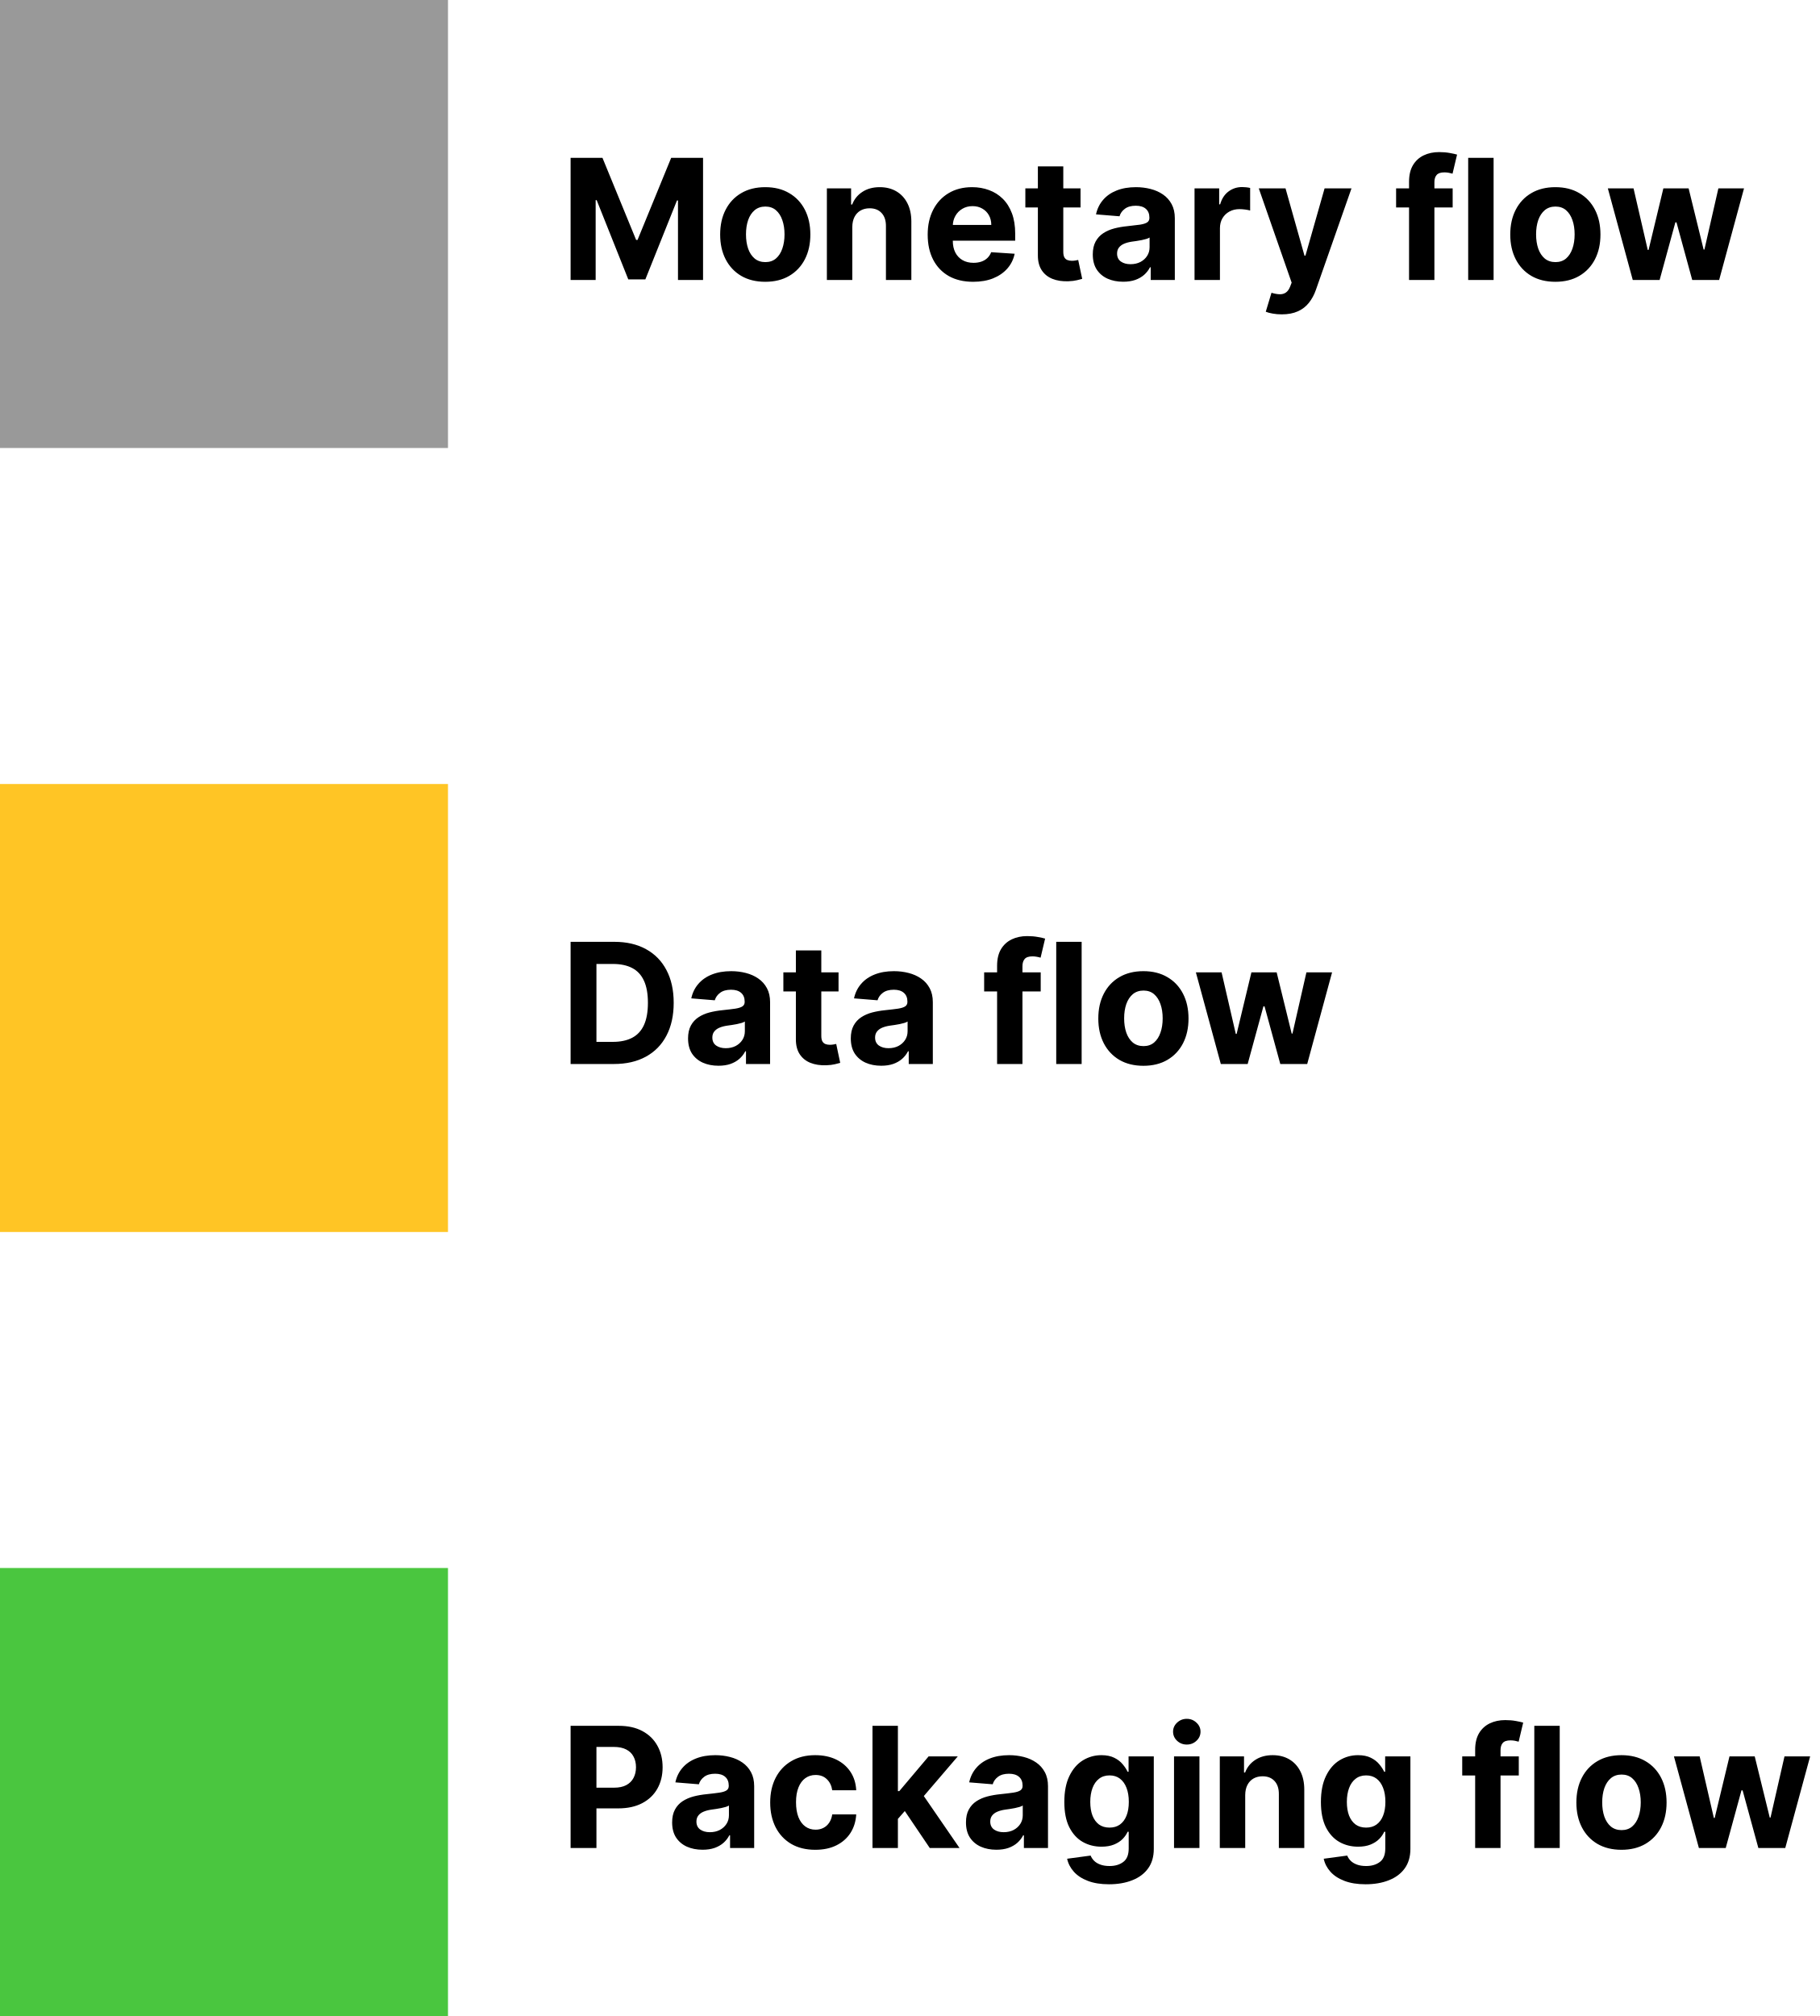
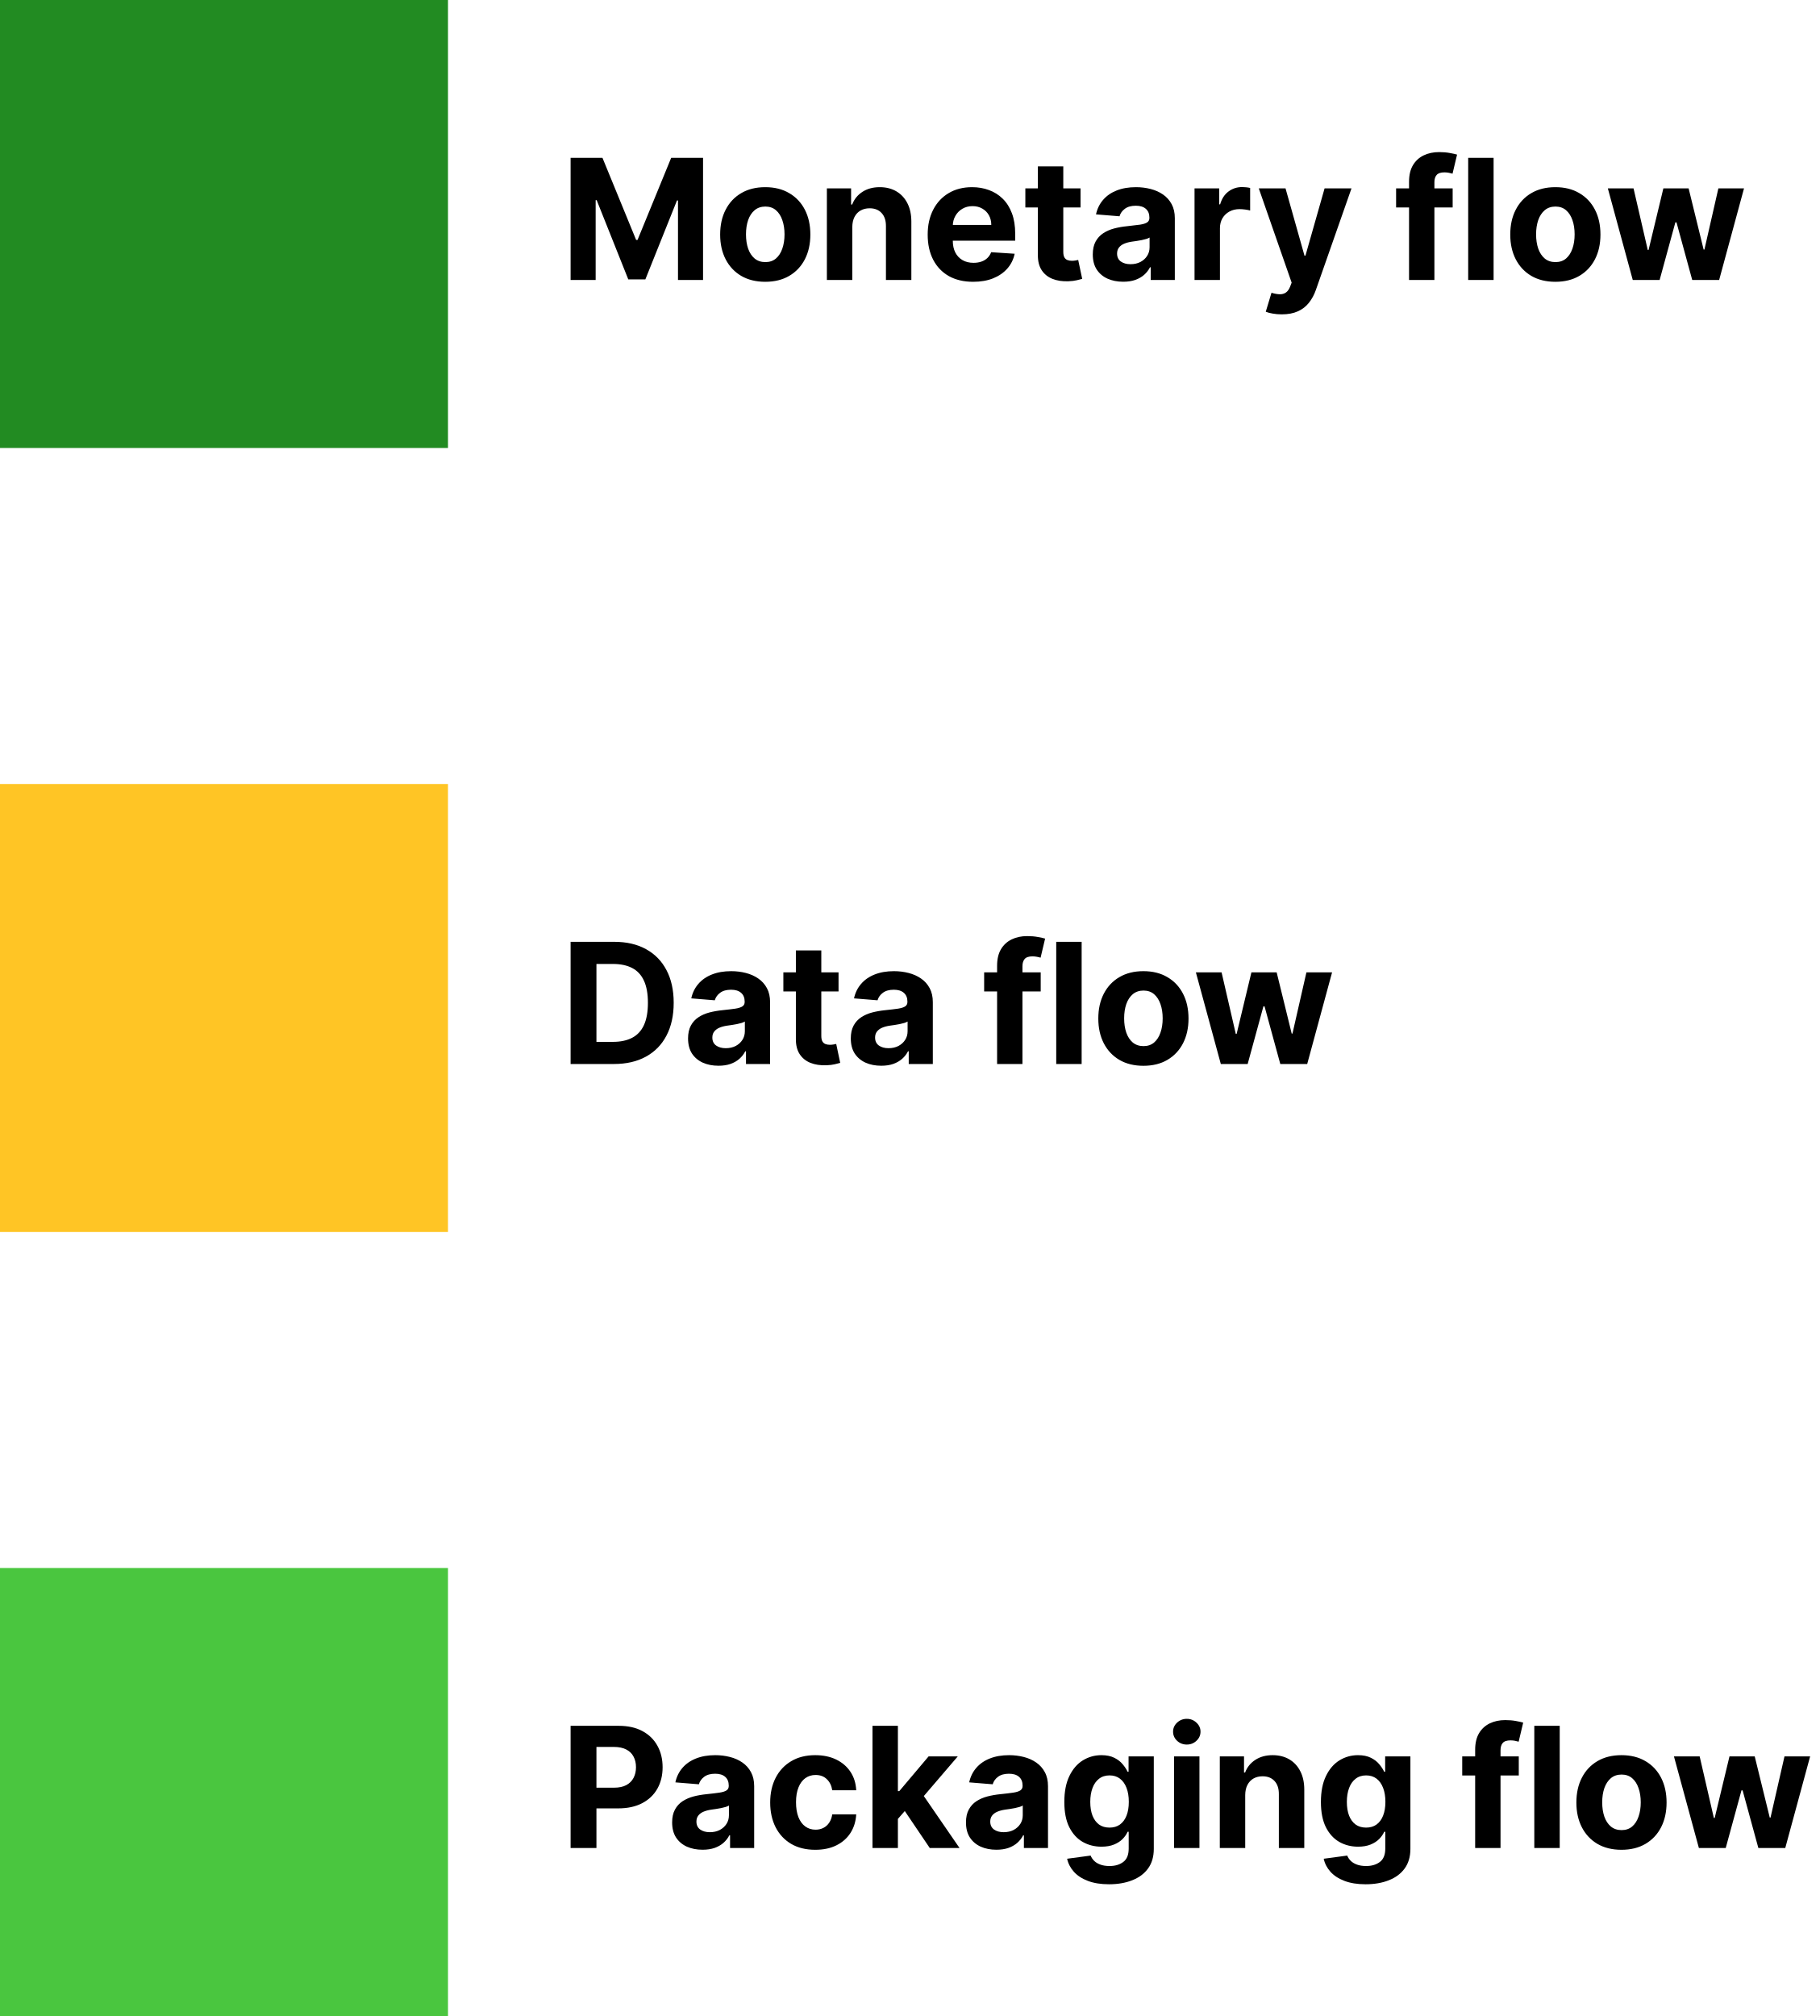
<svg xmlns="http://www.w3.org/2000/svg" width="130" height="144" viewBox="0 0 130 144" fill="none">
-   <rect width="32" height="32" fill="#999999" />
+   <rect width="32" height="32" fill="#228B22" />
  <path d="M40.758 11.273H43.034L45.438 17.136H45.54L47.943 11.273H50.219V20H48.429V14.32H48.356L46.098 19.957H44.879L42.621 14.298H42.548V20H40.758V11.273ZM54.662 20.128C54 20.128 53.428 19.987 52.945 19.706C52.465 19.422 52.094 19.027 51.833 18.521C51.571 18.013 51.441 17.423 51.441 16.753C51.441 16.077 51.571 15.486 51.833 14.98C52.094 14.472 52.465 14.077 52.945 13.796C53.428 13.511 54 13.369 54.662 13.369C55.324 13.369 55.895 13.511 56.375 13.796C56.858 14.077 57.23 14.472 57.492 14.98C57.753 15.486 57.884 16.077 57.884 16.753C57.884 17.423 57.753 18.013 57.492 18.521C57.23 19.027 56.858 19.422 56.375 19.706C55.895 19.987 55.324 20.128 54.662 20.128ZM54.671 18.722C54.972 18.722 55.223 18.636 55.425 18.466C55.627 18.293 55.779 18.057 55.881 17.759C55.986 17.46 56.039 17.121 56.039 16.74C56.039 16.359 55.986 16.02 55.881 15.722C55.779 15.423 55.627 15.188 55.425 15.014C55.223 14.841 54.972 14.754 54.671 14.754C54.367 14.754 54.111 14.841 53.904 15.014C53.699 15.188 53.544 15.423 53.439 15.722C53.337 16.02 53.286 16.359 53.286 16.74C53.286 17.121 53.337 17.46 53.439 17.759C53.544 18.057 53.699 18.293 53.904 18.466C54.111 18.636 54.367 18.722 54.671 18.722ZM60.88 16.216V20H59.064V13.454H60.794V14.609H60.871C61.016 14.229 61.259 13.928 61.6 13.706C61.941 13.482 62.354 13.369 62.84 13.369C63.294 13.369 63.691 13.469 64.029 13.668C64.367 13.867 64.63 14.151 64.817 14.52C65.005 14.886 65.098 15.324 65.098 15.832V20H63.283V16.156C63.286 15.756 63.184 15.443 62.976 15.219C62.769 14.992 62.483 14.878 62.12 14.878C61.875 14.878 61.659 14.93 61.472 15.036C61.287 15.141 61.142 15.294 61.037 15.496C60.935 15.695 60.883 15.935 60.88 16.216ZM69.512 20.128C68.839 20.128 68.259 19.991 67.773 19.719C67.29 19.443 66.918 19.054 66.657 18.551C66.396 18.046 66.265 17.447 66.265 16.757C66.265 16.084 66.396 15.493 66.657 14.984C66.918 14.476 67.286 14.079 67.761 13.796C68.238 13.511 68.798 13.369 69.44 13.369C69.871 13.369 70.273 13.439 70.646 13.578C71.021 13.714 71.347 13.921 71.626 14.196C71.907 14.472 72.126 14.818 72.282 15.236C72.438 15.651 72.516 16.136 72.516 16.693V17.192H66.989V16.067H70.808C70.808 15.805 70.751 15.574 70.637 15.372C70.523 15.171 70.366 15.013 70.164 14.899C69.965 14.783 69.734 14.724 69.469 14.724C69.194 14.724 68.95 14.788 68.737 14.916C68.526 15.041 68.362 15.21 68.242 15.423C68.123 15.633 68.062 15.868 68.059 16.126V17.196C68.059 17.52 68.119 17.8 68.238 18.035C68.36 18.271 68.532 18.453 68.754 18.581C68.975 18.709 69.238 18.773 69.542 18.773C69.744 18.773 69.928 18.744 70.096 18.688C70.263 18.631 70.407 18.546 70.526 18.432C70.646 18.318 70.737 18.179 70.799 18.014L72.478 18.125C72.393 18.528 72.218 18.881 71.954 19.182C71.692 19.48 71.354 19.713 70.94 19.881C70.528 20.046 70.052 20.128 69.512 20.128ZM77.183 13.454V14.818H73.241V13.454H77.183ZM74.136 11.886H75.951V17.989C75.951 18.156 75.977 18.287 76.028 18.381C76.079 18.472 76.15 18.535 76.241 18.572C76.335 18.609 76.442 18.628 76.565 18.628C76.65 18.628 76.735 18.621 76.82 18.607C76.906 18.59 76.971 18.577 77.016 18.568L77.302 19.919C77.211 19.947 77.083 19.98 76.918 20.017C76.754 20.057 76.553 20.081 76.317 20.09C75.88 20.107 75.496 20.048 75.167 19.915C74.84 19.781 74.586 19.574 74.404 19.293C74.222 19.011 74.133 18.656 74.136 18.227V11.886ZM80.231 20.124C79.814 20.124 79.442 20.051 79.115 19.906C78.788 19.759 78.53 19.541 78.34 19.254C78.152 18.965 78.058 18.604 78.058 18.172C78.058 17.808 78.125 17.503 78.258 17.256C78.392 17.009 78.574 16.81 78.804 16.659C79.034 16.509 79.296 16.395 79.588 16.318C79.883 16.241 80.193 16.188 80.517 16.156C80.898 16.116 81.204 16.079 81.438 16.046C81.671 16.009 81.84 15.954 81.945 15.883C82.05 15.812 82.102 15.707 82.102 15.568V15.543C82.102 15.273 82.017 15.064 81.847 14.916C81.679 14.768 81.44 14.695 81.131 14.695C80.804 14.695 80.544 14.767 80.351 14.912C80.158 15.054 80.03 15.233 79.967 15.449L78.288 15.312C78.374 14.915 78.541 14.571 78.791 14.281C79.041 13.989 79.364 13.764 79.758 13.608C80.156 13.449 80.617 13.369 81.139 13.369C81.503 13.369 81.851 13.412 82.183 13.497C82.519 13.582 82.815 13.714 83.074 13.893C83.335 14.072 83.541 14.303 83.692 14.584C83.842 14.862 83.918 15.196 83.918 15.585V20H82.196V19.092H82.145C82.04 19.297 81.899 19.477 81.723 19.634C81.547 19.787 81.335 19.908 81.088 19.996C80.841 20.081 80.555 20.124 80.231 20.124ZM80.751 18.871C81.019 18.871 81.254 18.818 81.459 18.713C81.663 18.605 81.824 18.46 81.94 18.278C82.057 18.097 82.115 17.891 82.115 17.66V16.966C82.058 17.003 81.98 17.037 81.881 17.068C81.784 17.097 81.675 17.124 81.553 17.149C81.43 17.172 81.308 17.193 81.186 17.213C81.064 17.23 80.953 17.246 80.854 17.26C80.641 17.291 80.454 17.341 80.296 17.409C80.136 17.477 80.013 17.57 79.925 17.686C79.837 17.8 79.793 17.942 79.793 18.112C79.793 18.359 79.882 18.548 80.061 18.679C80.243 18.807 80.473 18.871 80.751 18.871ZM85.326 20V13.454H87.086V14.597H87.154C87.273 14.19 87.474 13.883 87.755 13.676C88.036 13.466 88.36 13.361 88.727 13.361C88.817 13.361 88.915 13.367 89.021 13.378C89.126 13.389 89.218 13.405 89.298 13.425V15.036C89.212 15.01 89.094 14.987 88.944 14.967C88.793 14.947 88.656 14.938 88.531 14.938C88.263 14.938 88.025 14.996 87.815 15.112C87.607 15.226 87.442 15.385 87.32 15.589C87.201 15.794 87.141 16.03 87.141 16.297V20H85.326ZM91.556 22.454C91.326 22.454 91.11 22.436 90.908 22.399C90.71 22.365 90.545 22.321 90.414 22.267L90.823 20.912C91.036 20.977 91.228 21.013 91.398 21.018C91.572 21.024 91.721 20.984 91.846 20.899C91.974 20.814 92.077 20.669 92.157 20.465L92.263 20.188L89.915 13.454H91.825L93.18 18.261H93.248L94.616 13.454H96.538L93.994 20.707C93.871 21.06 93.705 21.366 93.495 21.628C93.288 21.892 93.025 22.095 92.707 22.237C92.388 22.382 92.005 22.454 91.556 22.454ZM103.764 13.454V14.818H99.724V13.454H103.764ZM100.649 20V12.982C100.649 12.507 100.741 12.114 100.926 11.801C101.113 11.489 101.369 11.254 101.693 11.098C102.017 10.942 102.385 10.864 102.797 10.864C103.075 10.864 103.329 10.885 103.559 10.928C103.792 10.97 103.966 11.008 104.079 11.043L103.755 12.406C103.684 12.383 103.596 12.362 103.491 12.342C103.389 12.322 103.284 12.312 103.176 12.312C102.909 12.312 102.723 12.375 102.618 12.5C102.512 12.622 102.46 12.794 102.46 13.016V20H100.649ZM106.688 11.273V20H104.873V11.273H106.688ZM111.1 20.128C110.438 20.128 109.865 19.987 109.382 19.706C108.902 19.422 108.532 19.027 108.27 18.521C108.009 18.013 107.878 17.423 107.878 16.753C107.878 16.077 108.009 15.486 108.27 14.98C108.532 14.472 108.902 14.077 109.382 13.796C109.865 13.511 110.438 13.369 111.1 13.369C111.762 13.369 112.333 13.511 112.813 13.796C113.296 14.077 113.668 14.472 113.929 14.98C114.191 15.486 114.321 16.077 114.321 16.753C114.321 17.423 114.191 18.013 113.929 18.521C113.668 19.027 113.296 19.422 112.813 19.706C112.333 19.987 111.762 20.128 111.1 20.128ZM111.108 18.722C111.409 18.722 111.661 18.636 111.863 18.466C112.064 18.293 112.216 18.057 112.319 17.759C112.424 17.46 112.476 17.121 112.476 16.74C112.476 16.359 112.424 16.02 112.319 15.722C112.216 15.423 112.064 15.188 111.863 15.014C111.661 14.841 111.409 14.754 111.108 14.754C110.804 14.754 110.549 14.841 110.341 15.014C110.137 15.188 109.982 15.423 109.877 15.722C109.775 16.02 109.723 16.359 109.723 16.74C109.723 17.121 109.775 17.46 109.877 17.759C109.982 18.057 110.137 18.293 110.341 18.466C110.549 18.636 110.804 18.722 111.108 18.722ZM116.629 20L114.848 13.454H116.684L117.699 17.852H117.758L118.815 13.454H120.618L121.691 17.827H121.747L122.744 13.454H124.576L122.799 20H120.877L119.752 15.883H119.672L118.547 20H116.629Z" fill="black" />
  <rect y="56" width="32" height="32" fill="#FFC525" />
  <path d="M43.852 76H40.758V67.273H43.878C44.756 67.273 45.511 67.447 46.145 67.797C46.778 68.144 47.266 68.642 47.606 69.293C47.95 69.943 48.122 70.722 48.122 71.628C48.122 72.537 47.95 73.318 47.606 73.972C47.266 74.625 46.776 75.126 46.136 75.476C45.5 75.825 44.739 76 43.852 76ZM42.604 74.419H43.776C44.321 74.419 44.78 74.322 45.152 74.129C45.527 73.933 45.808 73.631 45.996 73.222C46.186 72.81 46.281 72.278 46.281 71.628C46.281 70.983 46.186 70.456 45.996 70.047C45.808 69.638 45.528 69.337 45.156 69.144C44.784 68.95 44.325 68.854 43.78 68.854H42.604V74.419ZM51.321 76.124C50.904 76.124 50.532 76.051 50.205 75.906C49.878 75.758 49.62 75.541 49.429 75.254C49.242 74.965 49.148 74.604 49.148 74.172C49.148 73.808 49.215 73.503 49.348 73.256C49.482 73.008 49.664 72.81 49.894 72.659C50.124 72.508 50.385 72.395 50.678 72.318C50.973 72.242 51.283 72.188 51.607 72.156C51.988 72.117 52.294 72.079 52.527 72.046C52.76 72.008 52.929 71.954 53.034 71.883C53.14 71.812 53.192 71.707 53.192 71.568V71.543C53.192 71.273 53.107 71.064 52.936 70.916C52.769 70.769 52.53 70.695 52.221 70.695C51.894 70.695 51.634 70.767 51.441 70.912C51.248 71.054 51.12 71.233 51.057 71.449L49.378 71.312C49.463 70.915 49.631 70.571 49.881 70.281C50.131 69.989 50.453 69.764 50.848 69.608C51.246 69.449 51.706 69.369 52.229 69.369C52.593 69.369 52.941 69.412 53.273 69.497C53.608 69.582 53.905 69.715 54.164 69.894C54.425 70.072 54.631 70.303 54.782 70.584C54.932 70.862 55.008 71.196 55.008 71.585V76H53.286V75.092H53.235C53.13 75.297 52.989 75.477 52.813 75.633C52.637 75.787 52.425 75.908 52.178 75.996C51.931 76.081 51.645 76.124 51.321 76.124ZM51.841 74.871C52.108 74.871 52.344 74.818 52.549 74.713C52.753 74.605 52.914 74.46 53.03 74.278C53.147 74.097 53.205 73.891 53.205 73.66V72.966C53.148 73.003 53.07 73.037 52.971 73.068C52.874 73.097 52.765 73.124 52.642 73.149C52.52 73.172 52.398 73.193 52.276 73.213C52.154 73.23 52.043 73.246 51.944 73.26C51.73 73.291 51.544 73.341 51.385 73.409C51.226 73.477 51.103 73.57 51.015 73.686C50.926 73.8 50.883 73.942 50.883 74.112C50.883 74.359 50.972 74.548 51.151 74.679C51.333 74.807 51.563 74.871 51.841 74.871ZM59.897 69.454V70.818H55.956V69.454H59.897ZM56.85 67.886H58.666V73.989C58.666 74.156 58.691 74.287 58.742 74.381C58.794 74.472 58.865 74.535 58.956 74.572C59.049 74.609 59.157 74.628 59.279 74.628C59.365 74.628 59.45 74.621 59.535 74.606C59.62 74.59 59.686 74.577 59.731 74.568L60.017 75.919C59.926 75.947 59.798 75.98 59.633 76.017C59.468 76.057 59.268 76.081 59.032 76.09C58.595 76.106 58.211 76.048 57.882 75.915C57.555 75.781 57.301 75.574 57.119 75.293C56.937 75.011 56.848 74.656 56.85 74.227V67.886ZM62.946 76.124C62.529 76.124 62.157 76.051 61.83 75.906C61.503 75.758 61.245 75.541 61.054 75.254C60.867 74.965 60.773 74.604 60.773 74.172C60.773 73.808 60.84 73.503 60.973 73.256C61.107 73.008 61.289 72.81 61.519 72.659C61.749 72.508 62.01 72.395 62.303 72.318C62.598 72.242 62.908 72.188 63.232 72.156C63.613 72.117 63.919 72.079 64.152 72.046C64.385 72.008 64.554 71.954 64.659 71.883C64.765 71.812 64.817 71.707 64.817 71.568V71.543C64.817 71.273 64.732 71.064 64.561 70.916C64.394 70.769 64.155 70.695 63.846 70.695C63.519 70.695 63.259 70.767 63.066 70.912C62.873 71.054 62.745 71.233 62.682 71.449L61.003 71.312C61.088 70.915 61.256 70.571 61.506 70.281C61.756 69.989 62.078 69.764 62.473 69.608C62.871 69.449 63.331 69.369 63.854 69.369C64.218 69.369 64.566 69.412 64.898 69.497C65.233 69.582 65.53 69.715 65.789 69.894C66.05 70.072 66.256 70.303 66.407 70.584C66.557 70.862 66.632 71.196 66.632 71.585V76H64.911V75.092H64.86C64.755 75.297 64.614 75.477 64.438 75.633C64.262 75.787 64.05 75.908 63.803 75.996C63.556 76.081 63.27 76.124 62.946 76.124ZM63.466 74.871C63.733 74.871 63.969 74.818 64.174 74.713C64.378 74.605 64.539 74.46 64.655 74.278C64.772 74.097 64.83 73.891 64.83 73.66V72.966C64.773 73.003 64.695 73.037 64.596 73.068C64.499 73.097 64.39 73.124 64.267 73.149C64.145 73.172 64.023 73.193 63.901 73.213C63.779 73.23 63.668 73.246 63.569 73.26C63.355 73.291 63.169 73.341 63.01 73.409C62.851 73.477 62.728 73.57 62.64 73.686C62.551 73.8 62.508 73.942 62.508 74.112C62.508 74.359 62.597 74.548 62.776 74.679C62.958 74.807 63.188 74.871 63.466 74.871ZM74.338 69.454V70.818H70.298V69.454H74.338ZM71.223 76V68.981C71.223 68.507 71.315 68.114 71.5 67.801C71.688 67.489 71.943 67.254 72.267 67.098C72.591 66.942 72.959 66.864 73.371 66.864C73.649 66.864 73.903 66.885 74.133 66.928C74.367 66.97 74.54 67.008 74.653 67.043L74.329 68.406C74.258 68.383 74.171 68.362 74.065 68.342C73.963 68.322 73.858 68.312 73.75 68.312C73.483 68.312 73.297 68.375 73.192 68.5C73.087 68.622 73.034 68.794 73.034 69.016V76H71.223ZM77.262 67.273V76H75.447V67.273H77.262ZM81.674 76.128C81.012 76.128 80.44 75.987 79.957 75.706C79.477 75.422 79.106 75.027 78.844 74.521C78.583 74.013 78.452 73.423 78.452 72.753C78.452 72.077 78.583 71.486 78.844 70.98C79.106 70.472 79.477 70.077 79.957 69.796C80.44 69.511 81.012 69.369 81.674 69.369C82.336 69.369 82.907 69.511 83.387 69.796C83.87 70.077 84.242 70.472 84.504 70.98C84.765 71.486 84.896 72.077 84.896 72.753C84.896 73.423 84.765 74.013 84.504 74.521C84.242 75.027 83.87 75.422 83.387 75.706C82.907 75.987 82.336 76.128 81.674 76.128ZM81.683 74.722C81.984 74.722 82.235 74.636 82.437 74.466C82.638 74.293 82.79 74.057 82.893 73.758C82.998 73.46 83.05 73.121 83.05 72.74C83.05 72.359 82.998 72.02 82.893 71.722C82.79 71.423 82.638 71.188 82.437 71.014C82.235 70.841 81.984 70.754 81.683 70.754C81.379 70.754 81.123 70.841 80.915 71.014C80.711 71.188 80.556 71.423 80.451 71.722C80.349 72.02 80.298 72.359 80.298 72.74C80.298 73.121 80.349 73.46 80.451 73.758C80.556 74.057 80.711 74.293 80.915 74.466C81.123 74.636 81.379 74.722 81.683 74.722ZM87.203 76L85.422 69.454H87.258L88.273 73.852H88.332L89.389 69.454H91.192L92.266 73.827H92.321L93.318 69.454H95.151L93.374 76H91.452L90.327 71.883H90.246L89.121 76H87.203Z" fill="black" />
  <rect y="112" width="32" height="32" fill="#4AC63F" />
  <path d="M40.758 132V123.273H44.202C44.864 123.273 45.428 123.399 45.894 123.652C46.359 123.902 46.715 124.25 46.959 124.696C47.206 125.139 47.33 125.651 47.33 126.23C47.33 126.81 47.205 127.321 46.955 127.764C46.705 128.207 46.342 128.553 45.868 128.8C45.396 129.047 44.825 129.17 44.155 129.17H41.96V127.692H43.856C44.212 127.692 44.504 127.631 44.734 127.509C44.967 127.384 45.141 127.212 45.254 126.993C45.371 126.771 45.429 126.517 45.429 126.23C45.429 125.94 45.371 125.687 45.254 125.472C45.141 125.253 44.967 125.084 44.734 124.964C44.501 124.842 44.206 124.781 43.848 124.781H42.604V132H40.758ZM50.185 132.124C49.767 132.124 49.395 132.051 49.068 131.906C48.742 131.759 48.483 131.541 48.293 131.254C48.105 130.964 48.011 130.604 48.011 130.172C48.011 129.808 48.078 129.503 48.212 129.256C48.345 129.009 48.527 128.81 48.757 128.659C48.987 128.509 49.249 128.395 49.541 128.318C49.837 128.241 50.146 128.188 50.47 128.156C50.851 128.116 51.158 128.08 51.391 128.045C51.624 128.009 51.793 127.955 51.898 127.884C52.003 127.812 52.055 127.707 52.055 127.568V127.543C52.055 127.273 51.97 127.064 51.8 126.916C51.632 126.768 51.394 126.695 51.084 126.695C50.757 126.695 50.497 126.767 50.304 126.912C50.111 127.054 49.983 127.233 49.92 127.449L48.242 127.312C48.327 126.915 48.494 126.571 48.744 126.281C48.994 125.989 49.317 125.764 49.712 125.608C50.109 125.449 50.57 125.369 51.092 125.369C51.456 125.369 51.804 125.412 52.136 125.497C52.472 125.582 52.769 125.714 53.027 125.893C53.288 126.072 53.494 126.303 53.645 126.584C53.795 126.862 53.871 127.196 53.871 127.585V132H52.149V131.092H52.098C51.993 131.297 51.852 131.477 51.676 131.634C51.5 131.787 51.288 131.908 51.041 131.996C50.794 132.081 50.508 132.124 50.185 132.124ZM50.705 130.871C50.972 130.871 51.207 130.818 51.412 130.713C51.617 130.605 51.777 130.46 51.894 130.278C52.01 130.097 52.068 129.891 52.068 129.661V128.966C52.011 129.003 51.933 129.037 51.834 129.068C51.737 129.097 51.628 129.124 51.506 129.149C51.383 129.172 51.261 129.193 51.139 129.213C51.017 129.23 50.906 129.246 50.807 129.26C50.594 129.291 50.408 129.341 50.249 129.409C50.09 129.477 49.966 129.57 49.878 129.686C49.79 129.8 49.746 129.942 49.746 130.112C49.746 130.359 49.835 130.548 50.014 130.679C50.196 130.807 50.426 130.871 50.705 130.871ZM58.236 132.128C57.566 132.128 56.989 131.986 56.506 131.702C56.026 131.415 55.657 131.017 55.398 130.509C55.143 130 55.015 129.415 55.015 128.753C55.015 128.082 55.144 127.494 55.403 126.989C55.664 126.48 56.035 126.084 56.515 125.8C56.995 125.513 57.566 125.369 58.228 125.369C58.799 125.369 59.299 125.473 59.728 125.68C60.157 125.888 60.496 126.179 60.746 126.554C60.996 126.929 61.134 127.369 61.16 127.875H59.447C59.398 127.548 59.271 127.286 59.063 127.087C58.859 126.885 58.59 126.784 58.258 126.784C57.977 126.784 57.731 126.861 57.521 127.014C57.313 127.165 57.151 127.385 57.035 127.675C56.918 127.964 56.86 128.315 56.86 128.727C56.86 129.145 56.917 129.5 57.031 129.793C57.147 130.085 57.31 130.308 57.521 130.462C57.731 130.615 57.977 130.692 58.258 130.692C58.465 130.692 58.651 130.649 58.816 130.564C58.984 130.479 59.121 130.355 59.229 130.193C59.34 130.028 59.413 129.831 59.447 129.601H61.16C61.131 130.101 60.995 130.541 60.751 130.922C60.509 131.3 60.175 131.595 59.749 131.808C59.323 132.021 58.819 132.128 58.236 132.128ZM63.967 130.116L63.971 127.939H64.235L66.332 125.455H68.416L65.599 128.744H65.169L63.967 130.116ZM62.322 132V123.273H64.137V132H62.322ZM66.413 132L64.487 129.149L65.697 127.866L68.539 132H66.413ZM71.173 132.124C70.755 132.124 70.383 132.051 70.056 131.906C69.73 131.759 69.471 131.541 69.281 131.254C69.093 130.964 69 130.604 69 130.172C69 129.808 69.066 129.503 69.2 129.256C69.334 129.009 69.515 128.81 69.745 128.659C69.975 128.509 70.237 128.395 70.529 128.318C70.825 128.241 71.135 128.188 71.459 128.156C71.839 128.116 72.146 128.08 72.379 128.045C72.612 128.009 72.781 127.955 72.886 127.884C72.991 127.812 73.044 127.707 73.044 127.568V127.543C73.044 127.273 72.959 127.064 72.788 126.916C72.62 126.768 72.382 126.695 72.072 126.695C71.745 126.695 71.485 126.767 71.292 126.912C71.099 127.054 70.971 127.233 70.909 127.449L69.23 127.312C69.315 126.915 69.483 126.571 69.733 126.281C69.983 125.989 70.305 125.764 70.7 125.608C71.098 125.449 71.558 125.369 72.081 125.369C72.444 125.369 72.792 125.412 73.125 125.497C73.46 125.582 73.757 125.714 74.015 125.893C74.277 126.072 74.483 126.303 74.633 126.584C74.784 126.862 74.859 127.196 74.859 127.585V132H73.137V131.092H73.086C72.981 131.297 72.841 131.477 72.664 131.634C72.488 131.787 72.277 131.908 72.029 131.996C71.782 132.081 71.497 132.124 71.173 132.124ZM71.693 130.871C71.96 130.871 72.196 130.818 72.4 130.713C72.605 130.605 72.765 130.46 72.882 130.278C72.998 130.097 73.056 129.891 73.056 129.661V128.966C73 129.003 72.921 129.037 72.822 129.068C72.725 129.097 72.616 129.124 72.494 129.149C72.372 129.172 72.25 129.193 72.127 129.213C72.005 129.23 71.894 129.246 71.795 129.26C71.582 129.291 71.396 129.341 71.237 129.409C71.078 129.477 70.954 129.57 70.866 129.686C70.778 129.8 70.734 129.942 70.734 130.112C70.734 130.359 70.823 130.548 71.002 130.679C71.184 130.807 71.414 130.871 71.693 130.871ZM79.216 134.591C78.628 134.591 78.124 134.51 77.704 134.348C77.286 134.189 76.954 133.972 76.706 133.696C76.459 133.42 76.299 133.111 76.225 132.767L77.904 132.541C77.955 132.672 78.036 132.794 78.147 132.908C78.257 133.021 78.404 133.112 78.586 133.18C78.77 133.251 78.995 133.287 79.259 133.287C79.654 133.287 79.979 133.19 80.235 132.997C80.493 132.807 80.623 132.487 80.623 132.038V130.841H80.546C80.466 131.023 80.347 131.195 80.188 131.357C80.029 131.518 79.824 131.651 79.574 131.753C79.324 131.855 79.026 131.906 78.679 131.906C78.188 131.906 77.74 131.793 77.337 131.565C76.936 131.335 76.617 130.984 76.378 130.513C76.142 130.038 76.025 129.439 76.025 128.714C76.025 127.973 76.145 127.354 76.387 126.857C76.628 126.359 76.949 125.987 77.35 125.74C77.753 125.493 78.195 125.369 78.675 125.369C79.041 125.369 79.348 125.432 79.596 125.557C79.843 125.679 80.041 125.832 80.192 126.017C80.346 126.199 80.463 126.378 80.546 126.554H80.614V125.455H82.416V132.064C82.416 132.621 82.28 133.087 82.007 133.462C81.735 133.837 81.357 134.118 80.874 134.305C80.394 134.496 79.841 134.591 79.216 134.591ZM79.255 130.543C79.547 130.543 79.794 130.47 79.996 130.325C80.201 130.178 80.357 129.967 80.465 129.695C80.576 129.419 80.631 129.089 80.631 128.706C80.631 128.322 80.577 127.99 80.469 127.709C80.361 127.425 80.205 127.205 80 127.048C79.796 126.892 79.547 126.814 79.255 126.814C78.956 126.814 78.705 126.895 78.5 127.057C78.296 127.216 78.141 127.437 78.036 127.722C77.931 128.006 77.878 128.334 77.878 128.706C77.878 129.084 77.931 129.411 78.036 129.686C78.144 129.959 78.299 130.17 78.5 130.321C78.705 130.469 78.956 130.543 79.255 130.543ZM83.861 132V125.455H85.677V132H83.861ZM84.773 124.611C84.503 124.611 84.272 124.521 84.079 124.342C83.888 124.161 83.793 123.943 83.793 123.69C83.793 123.44 83.888 123.226 84.079 123.047C84.272 122.865 84.503 122.774 84.773 122.774C85.043 122.774 85.273 122.865 85.463 123.047C85.657 123.226 85.753 123.44 85.753 123.69C85.753 123.943 85.657 124.161 85.463 124.342C85.273 124.521 85.043 124.611 84.773 124.611ZM88.946 128.216V132H87.131V125.455H88.861V126.609H88.938C89.082 126.229 89.325 125.928 89.666 125.706C90.007 125.482 90.421 125.369 90.906 125.369C91.361 125.369 91.757 125.469 92.095 125.668C92.433 125.866 92.696 126.151 92.883 126.52C93.071 126.886 93.165 127.324 93.165 127.832V132H91.349V128.156C91.352 127.756 91.25 127.443 91.043 127.219C90.835 126.991 90.55 126.878 90.186 126.878C89.942 126.878 89.726 126.93 89.538 127.036C89.354 127.141 89.209 127.294 89.104 127.496C89.001 127.695 88.949 127.935 88.946 128.216ZM97.544 134.591C96.956 134.591 96.452 134.51 96.032 134.348C95.614 134.189 95.282 133.972 95.034 133.696C94.787 133.42 94.627 133.111 94.553 132.767L96.232 132.541C96.283 132.672 96.364 132.794 96.475 132.908C96.586 133.021 96.732 133.112 96.914 133.18C97.098 133.251 97.323 133.287 97.587 133.287C97.982 133.287 98.307 133.19 98.563 132.997C98.821 132.807 98.951 132.487 98.951 132.038V130.841H98.874C98.794 131.023 98.675 131.195 98.516 131.357C98.357 131.518 98.152 131.651 97.902 131.753C97.652 131.855 97.354 131.906 97.007 131.906C96.516 131.906 96.069 131.793 95.665 131.565C95.265 131.335 94.945 130.984 94.706 130.513C94.471 130.038 94.353 129.439 94.353 128.714C94.353 127.973 94.473 127.354 94.715 126.857C94.956 126.359 95.277 125.987 95.678 125.74C96.081 125.493 96.523 125.369 97.003 125.369C97.37 125.369 97.677 125.432 97.924 125.557C98.171 125.679 98.37 125.832 98.52 126.017C98.674 126.199 98.791 126.378 98.874 126.554H98.942V125.455H100.745V132.064C100.745 132.621 100.608 133.087 100.336 133.462C100.063 133.837 99.685 134.118 99.202 134.305C98.722 134.496 98.169 134.591 97.544 134.591ZM97.583 130.543C97.875 130.543 98.123 130.47 98.324 130.325C98.529 130.178 98.685 129.967 98.793 129.695C98.904 129.419 98.959 129.089 98.959 128.706C98.959 128.322 98.905 127.99 98.797 127.709C98.689 127.425 98.533 127.205 98.329 127.048C98.124 126.892 97.875 126.814 97.583 126.814C97.284 126.814 97.033 126.895 96.829 127.057C96.624 127.216 96.469 127.437 96.364 127.722C96.259 128.006 96.206 128.334 96.206 128.706C96.206 129.084 96.259 129.411 96.364 129.686C96.472 129.959 96.627 130.17 96.829 130.321C97.033 130.469 97.284 130.543 97.583 130.543ZM108.487 125.455V126.818H104.447V125.455H108.487ZM105.371 132V124.982C105.371 124.507 105.464 124.114 105.648 123.801C105.836 123.489 106.092 123.254 106.415 123.098C106.739 122.942 107.107 122.864 107.519 122.864C107.798 122.864 108.052 122.885 108.282 122.928C108.515 122.97 108.688 123.009 108.802 123.043L108.478 124.406C108.407 124.384 108.319 124.362 108.214 124.342C108.112 124.322 108.006 124.312 107.898 124.312C107.631 124.312 107.445 124.375 107.34 124.5C107.235 124.622 107.183 124.794 107.183 125.016V132H105.371ZM111.411 123.273V132H109.596V123.273H111.411ZM115.822 132.128C115.161 132.128 114.588 131.987 114.105 131.706C113.625 131.422 113.254 131.027 112.993 130.521C112.732 130.013 112.601 129.423 112.601 128.753C112.601 128.077 112.732 127.486 112.993 126.98C113.254 126.472 113.625 126.077 114.105 125.795C114.588 125.511 115.161 125.369 115.822 125.369C116.484 125.369 117.055 125.511 117.536 125.795C118.018 126.077 118.391 126.472 118.652 126.98C118.913 127.486 119.044 128.077 119.044 128.753C119.044 129.423 118.913 130.013 118.652 130.521C118.391 131.027 118.018 131.422 117.536 131.706C117.055 131.987 116.484 132.128 115.822 132.128ZM115.831 130.722C116.132 130.722 116.384 130.636 116.585 130.466C116.787 130.293 116.939 130.057 117.041 129.759C117.146 129.46 117.199 129.121 117.199 128.74C117.199 128.359 117.146 128.02 117.041 127.722C116.939 127.423 116.787 127.187 116.585 127.014C116.384 126.841 116.132 126.754 115.831 126.754C115.527 126.754 115.271 126.841 115.064 127.014C114.859 127.187 114.705 127.423 114.599 127.722C114.497 128.02 114.446 128.359 114.446 128.74C114.446 129.121 114.497 129.46 114.599 129.759C114.705 130.057 114.859 130.293 115.064 130.466C115.271 130.636 115.527 130.722 115.831 130.722ZM121.352 132L119.57 125.455H121.407L122.421 129.852H122.481L123.538 125.455H125.34L126.414 129.827H126.469L127.467 125.455H129.299L127.522 132H125.6L124.475 127.884H124.394L123.269 132H121.352Z" fill="black" />
</svg>
